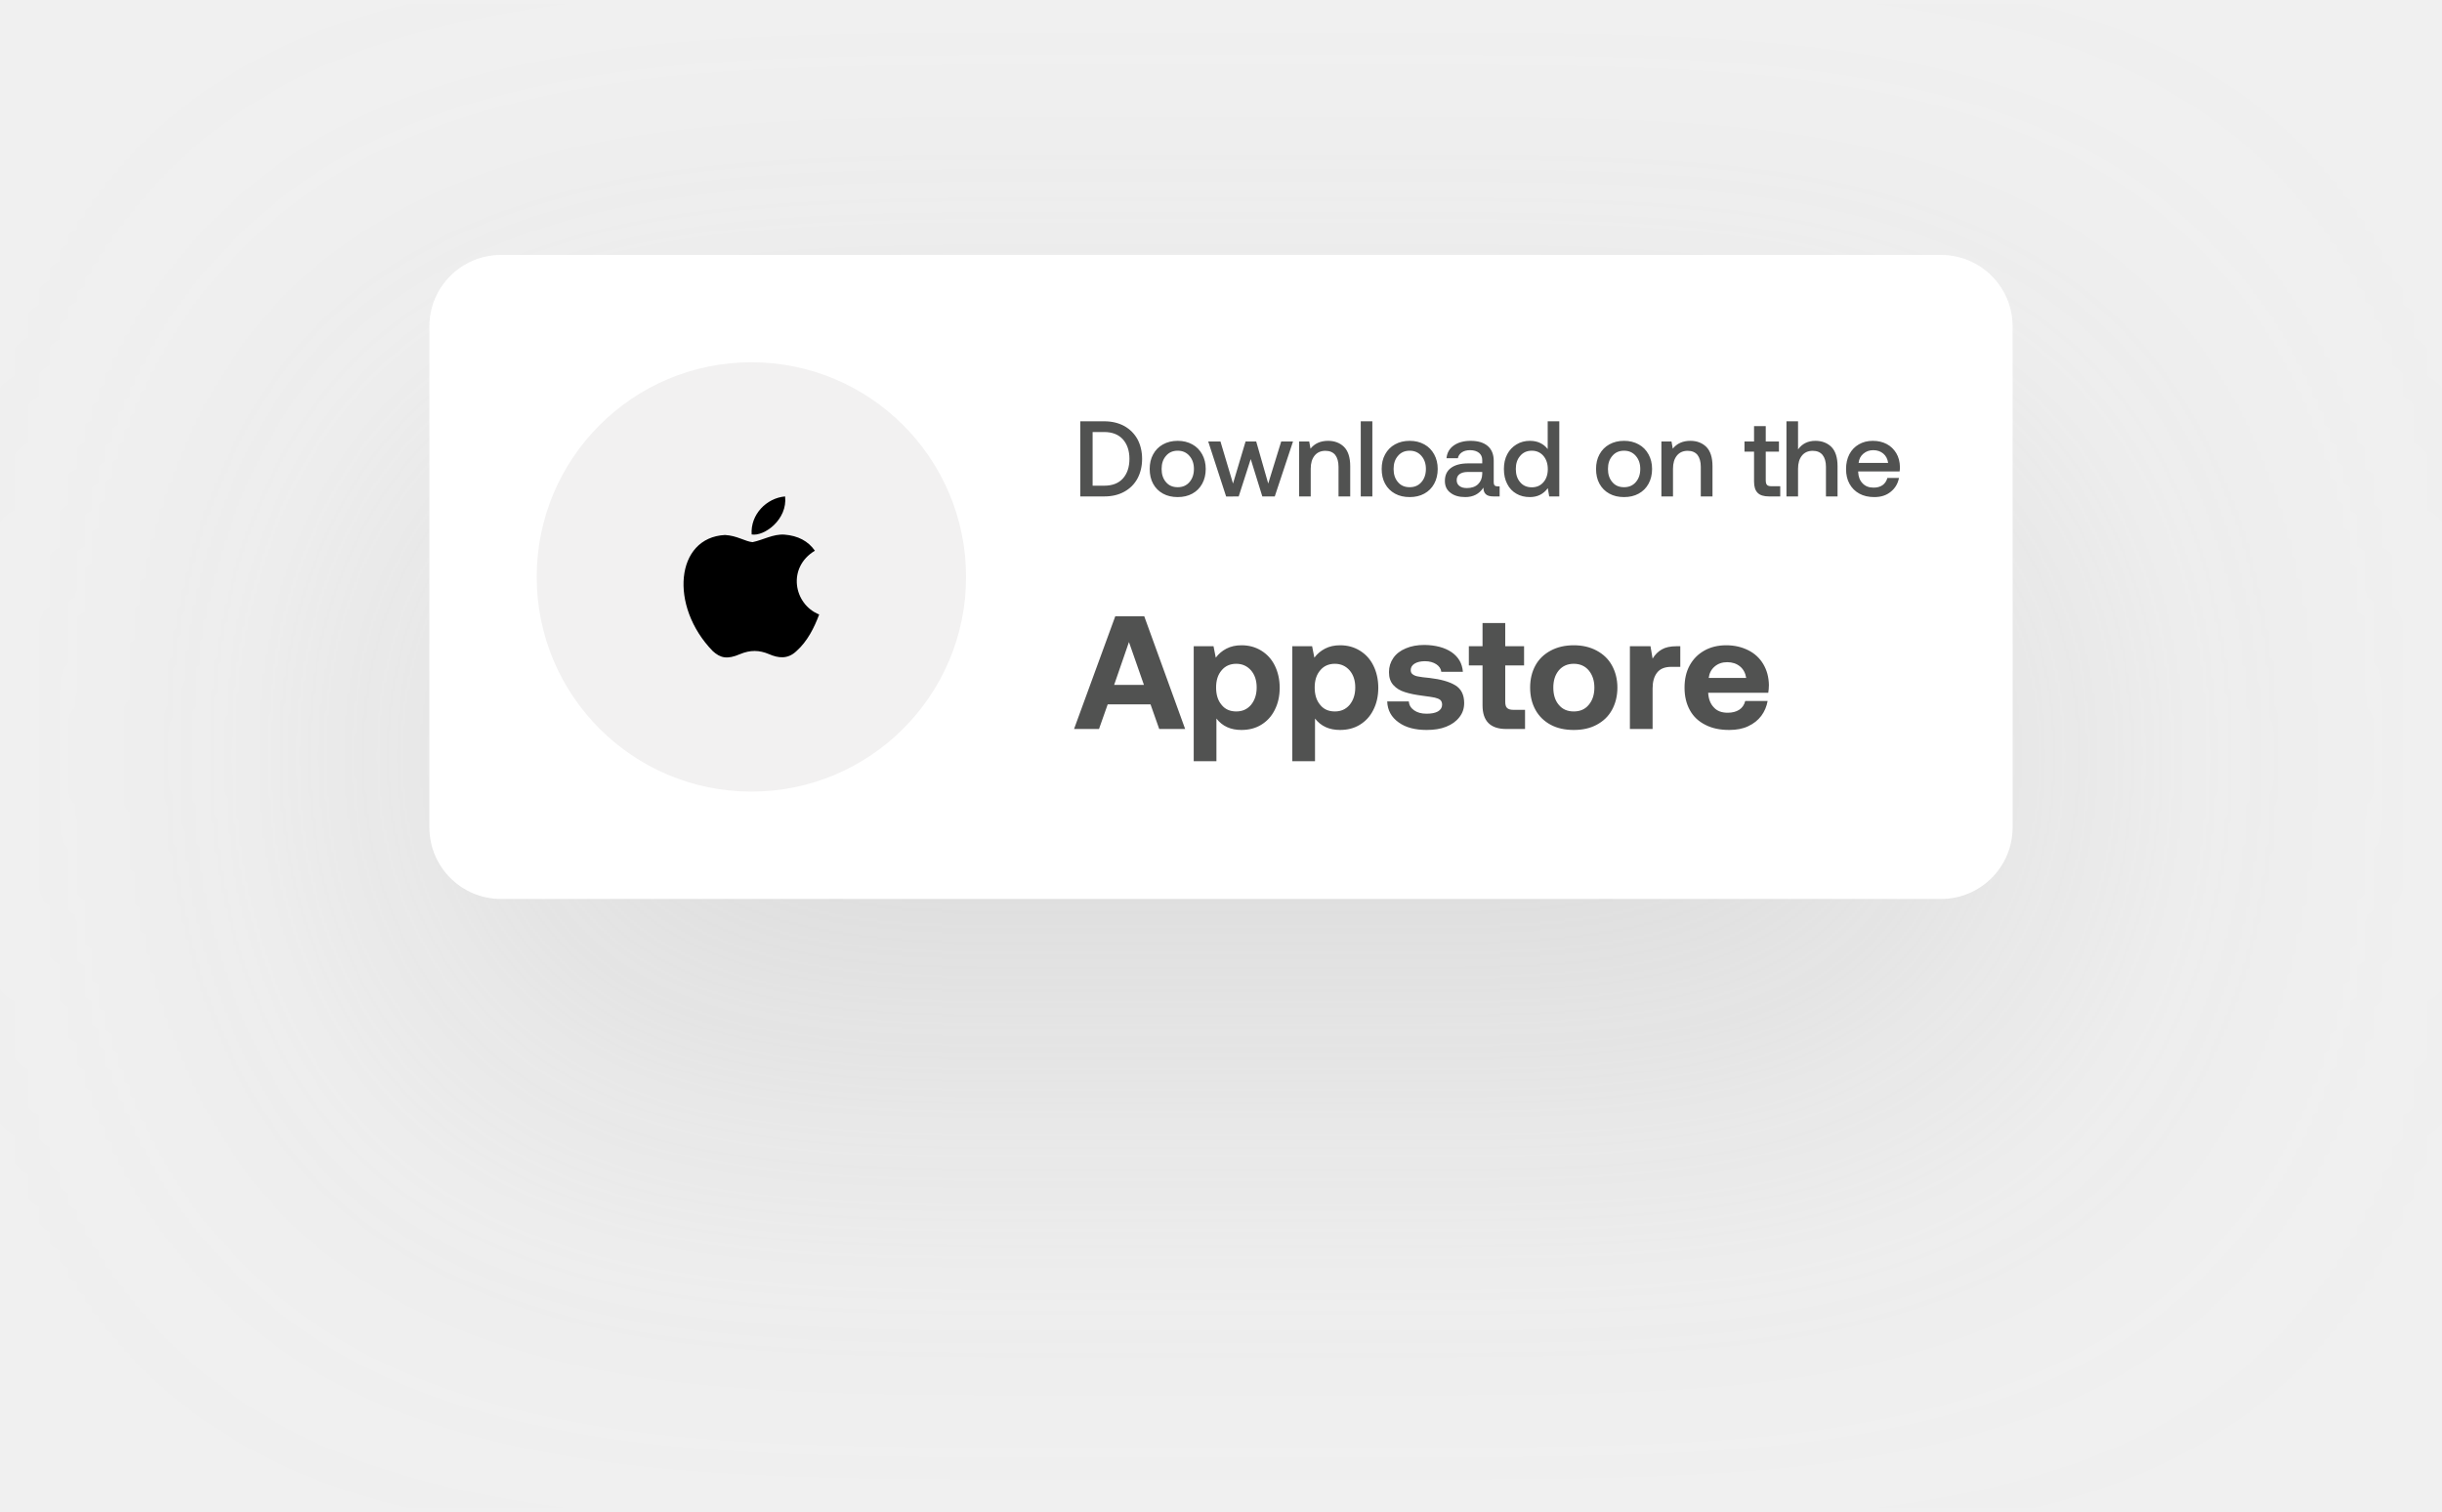
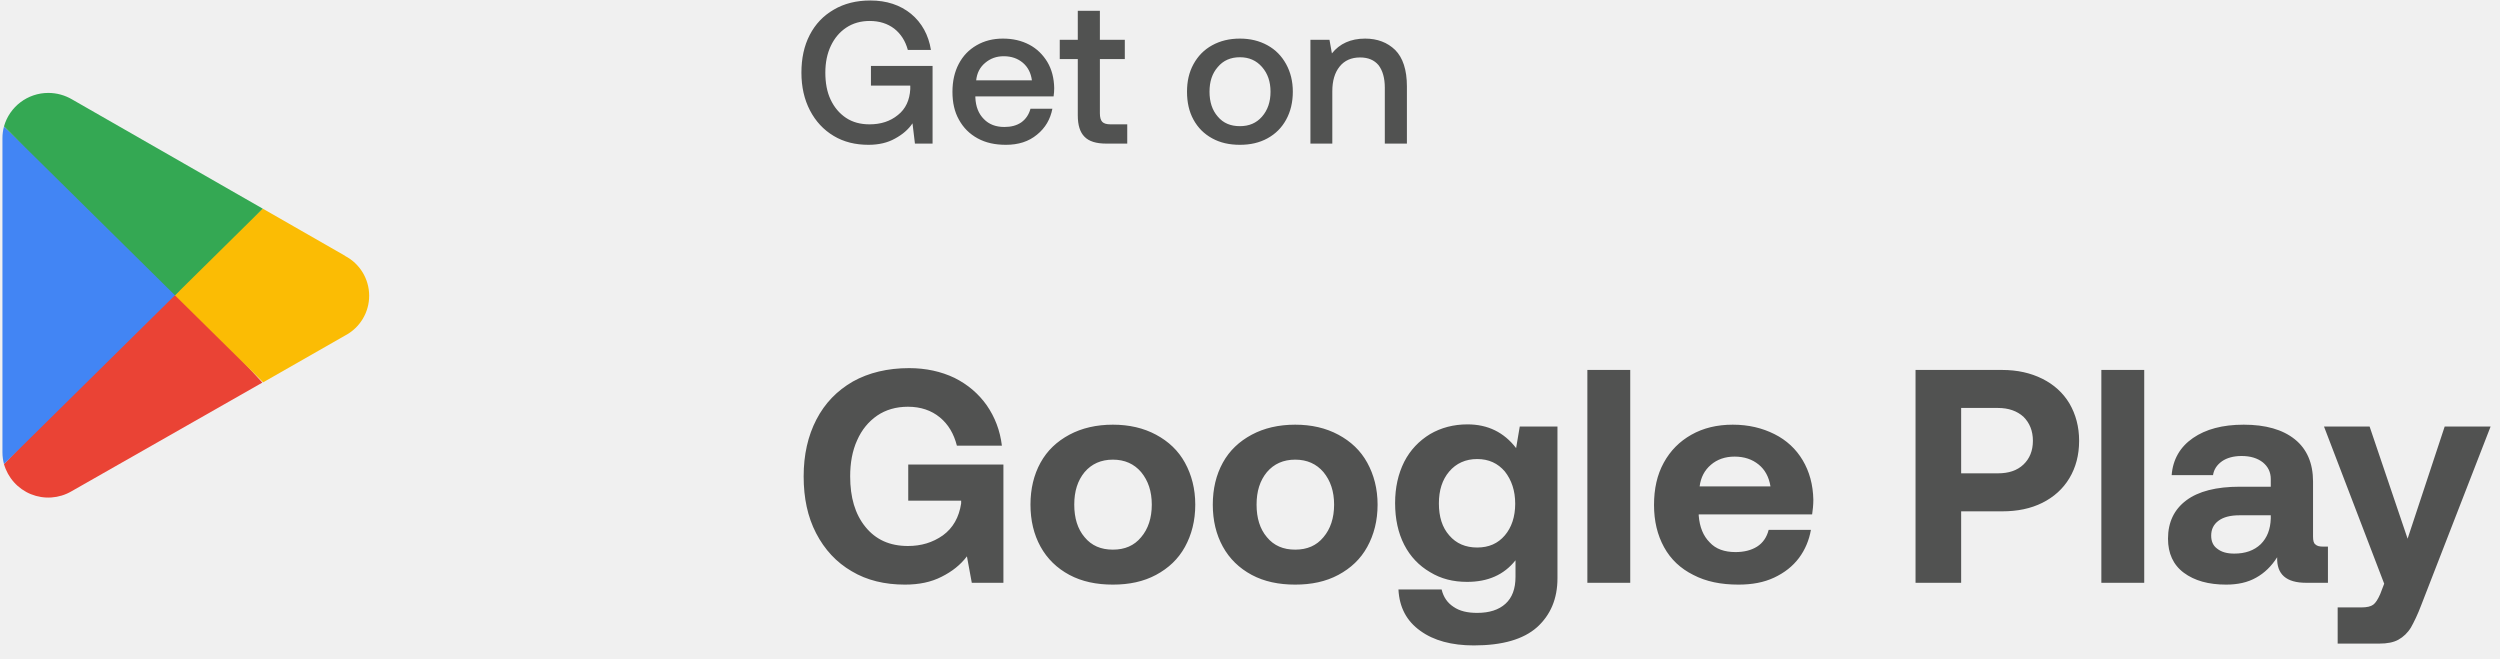
- <svg xmlns="http://www.w3.org/2000/svg" width="273" height="169" viewBox="0 0 273 169" fill="none">
-   <g filter="url(#filter0_d_4_4154)">
-     <rect x="48" y="28.501" width="177" height="72" rx="8" fill="white" />
-     <circle cx="84" cy="64.501" r="24" fill="#F2F1F1" />
-     <path d="M89.05 72.781C88.07 73.731 87 73.581 85.97 73.131C84.88 72.671 83.88 72.651 82.73 73.131C81.29 73.751 80.53 73.571 79.67 72.781C74.79 67.751 75.51 60.091 81.05 59.811C82.4 59.881 83.34 60.551 84.13 60.611C85.31 60.371 86.44 59.681 87.7 59.771C89.21 59.891 90.35 60.491 91.1 61.571C87.98 63.441 88.72 67.551 91.58 68.701C91.01 70.201 90.27 71.691 89.04 72.791L89.05 72.781ZM84.03 59.751C83.88 57.521 85.69 55.681 87.77 55.501C88.06 58.081 85.43 60.001 84.03 59.751Z" fill="black" />
-     <path d="M120.768 47.101V55.501H123.444C124.296 55.501 125.04 55.333 125.688 54.973C126.324 54.625 126.816 54.133 127.164 53.497C127.5 52.861 127.68 52.129 127.68 51.301C127.68 50.473 127.5 49.741 127.164 49.105C126.816 48.481 126.324 47.989 125.688 47.629C125.04 47.281 124.296 47.101 123.444 47.101H120.768ZM123.444 54.301H122.148V48.301H123.444C124.344 48.301 125.04 48.577 125.532 49.117C126.012 49.657 126.264 50.389 126.264 51.301C126.264 52.225 126.012 52.957 125.532 53.497C125.04 54.037 124.344 54.301 123.444 54.301ZM130.017 55.189C130.497 55.453 131.037 55.573 131.661 55.573C132.273 55.573 132.813 55.453 133.293 55.189C133.773 54.925 134.133 54.565 134.397 54.085C134.661 53.605 134.793 53.053 134.793 52.429C134.793 51.817 134.661 51.277 134.397 50.797C134.133 50.317 133.773 49.945 133.293 49.681C132.813 49.417 132.273 49.285 131.661 49.285C131.037 49.285 130.497 49.417 130.017 49.681C129.537 49.945 129.177 50.317 128.913 50.797C128.649 51.277 128.529 51.817 128.529 52.429C128.529 53.053 128.649 53.605 128.913 54.085C129.177 54.565 129.537 54.925 130.017 55.189ZM132.969 53.905C132.633 54.289 132.201 54.469 131.661 54.469C131.109 54.469 130.677 54.289 130.353 53.905C130.017 53.521 129.861 53.029 129.861 52.429C129.861 51.829 130.017 51.349 130.353 50.965C130.677 50.581 131.109 50.389 131.661 50.389C132.201 50.389 132.633 50.581 132.969 50.965C133.305 51.349 133.473 51.829 133.473 52.429C133.473 53.029 133.305 53.521 132.969 53.905ZM135.071 49.357L137.075 55.513L138.479 55.501L139.823 51.325L141.119 55.501H142.511L144.551 49.357H143.231L141.779 54.061L140.435 49.357H139.247L137.843 54.061L136.439 49.357H135.071ZM150.25 49.957C149.794 49.513 149.194 49.285 148.474 49.285C147.622 49.285 146.962 49.585 146.506 50.161L146.362 49.357H145.234V55.501H146.53V52.405C146.53 51.781 146.674 51.301 146.962 50.941C147.25 50.581 147.658 50.401 148.174 50.401C148.654 50.401 149.014 50.557 149.266 50.857C149.506 51.169 149.638 51.613 149.638 52.189V55.501H150.946V52.117C150.946 51.133 150.706 50.413 150.25 49.957ZM152.124 47.101V55.501H153.42V47.101H152.124ZM155.951 55.189C156.431 55.453 156.971 55.573 157.595 55.573C158.207 55.573 158.747 55.453 159.227 55.189C159.707 54.925 160.067 54.565 160.331 54.085C160.595 53.605 160.727 53.053 160.727 52.429C160.727 51.817 160.595 51.277 160.331 50.797C160.067 50.317 159.707 49.945 159.227 49.681C158.747 49.417 158.207 49.285 157.595 49.285C156.971 49.285 156.431 49.417 155.951 49.681C155.471 49.945 155.111 50.317 154.847 50.797C154.583 51.277 154.463 51.817 154.463 52.429C154.463 53.053 154.583 53.605 154.847 54.085C155.111 54.565 155.471 54.925 155.951 55.189ZM158.903 53.905C158.567 54.289 158.135 54.469 157.595 54.469C157.043 54.469 156.611 54.289 156.287 53.905C155.951 53.521 155.795 53.029 155.795 52.429C155.795 51.829 155.951 51.349 156.287 50.965C156.611 50.581 157.043 50.389 157.595 50.389C158.135 50.389 158.567 50.581 158.903 50.965C159.239 51.349 159.407 51.829 159.407 52.429C159.407 53.029 159.239 53.521 158.903 53.905ZM167.649 54.373H167.397C167.121 54.373 166.989 54.229 166.989 53.941V51.517C166.989 50.797 166.761 50.245 166.317 49.861C165.861 49.477 165.225 49.285 164.409 49.285C163.629 49.285 163.005 49.465 162.525 49.801C162.045 50.137 161.769 50.617 161.709 51.229H162.981C163.029 50.965 163.173 50.749 163.413 50.581C163.653 50.413 163.965 50.329 164.349 50.329C164.769 50.329 165.105 50.437 165.345 50.629C165.585 50.821 165.705 51.097 165.705 51.433V51.805H164.157C163.293 51.805 162.645 51.985 162.201 52.321C161.745 52.657 161.529 53.149 161.529 53.773C161.529 54.337 161.733 54.781 162.153 55.093C162.561 55.417 163.113 55.573 163.809 55.573C164.697 55.573 165.369 55.225 165.837 54.517C165.837 54.841 165.921 55.081 166.101 55.249C166.269 55.417 166.557 55.501 166.965 55.501H167.649V54.373ZM165.705 52.765V52.981C165.693 53.461 165.537 53.845 165.237 54.133C164.937 54.421 164.517 54.565 163.989 54.565C163.629 54.565 163.353 54.493 163.149 54.325C162.945 54.169 162.849 53.953 162.849 53.689C162.849 53.389 162.957 53.161 163.173 53.005C163.389 52.849 163.689 52.765 164.097 52.765H165.705ZM174.319 47.101H173.023V50.209C172.807 49.921 172.543 49.705 172.207 49.537C171.871 49.369 171.475 49.285 171.031 49.285C170.479 49.285 169.975 49.417 169.543 49.681C169.099 49.945 168.751 50.305 168.499 50.785C168.247 51.265 168.127 51.805 168.127 52.429C168.127 53.077 168.247 53.629 168.499 54.109C168.739 54.589 169.087 54.949 169.531 55.201C169.963 55.453 170.467 55.573 171.031 55.573C171.871 55.573 172.543 55.249 173.035 54.577L173.191 55.501H174.319V47.101ZM172.543 53.917C172.207 54.301 171.775 54.481 171.247 54.481C170.707 54.481 170.275 54.301 169.951 53.917C169.615 53.533 169.459 53.041 169.459 52.429C169.459 51.829 169.615 51.349 169.951 50.965C170.275 50.581 170.707 50.389 171.247 50.389C171.775 50.389 172.207 50.581 172.543 50.965C172.867 51.349 173.035 51.841 173.035 52.453C173.035 53.053 172.867 53.545 172.543 53.917ZM179.916 55.189C180.396 55.453 180.936 55.573 181.56 55.573C182.172 55.573 182.712 55.453 183.192 55.189C183.672 54.925 184.032 54.565 184.296 54.085C184.56 53.605 184.692 53.053 184.692 52.429C184.692 51.817 184.56 51.277 184.296 50.797C184.032 50.317 183.672 49.945 183.192 49.681C182.712 49.417 182.172 49.285 181.56 49.285C180.936 49.285 180.396 49.417 179.916 49.681C179.436 49.945 179.076 50.317 178.812 50.797C178.548 51.277 178.428 51.817 178.428 52.429C178.428 53.053 178.548 53.605 178.812 54.085C179.076 54.565 179.436 54.925 179.916 55.189ZM182.868 53.905C182.532 54.289 182.1 54.469 181.56 54.469C181.008 54.469 180.576 54.289 180.252 53.905C179.916 53.521 179.76 53.029 179.76 52.429C179.76 51.829 179.916 51.349 180.252 50.965C180.576 50.581 181.008 50.389 181.56 50.389C182.1 50.389 182.532 50.581 182.868 50.965C183.204 51.349 183.372 51.829 183.372 52.429C183.372 53.029 183.204 53.521 182.868 53.905ZM190.75 49.957C190.294 49.513 189.694 49.285 188.974 49.285C188.122 49.285 187.462 49.585 187.006 50.161L186.862 49.357H185.734V55.501H187.03V52.405C187.03 51.781 187.174 51.301 187.462 50.941C187.75 50.581 188.158 50.401 188.674 50.401C189.154 50.401 189.514 50.557 189.766 50.857C190.006 51.169 190.138 51.613 190.138 52.189V55.501H191.446V52.117C191.446 51.133 191.206 50.413 190.75 49.957ZM196.091 50.497V53.833C196.091 54.409 196.223 54.829 196.487 55.093C196.751 55.369 197.183 55.501 197.771 55.501H199.019V54.361H198.035C197.795 54.361 197.639 54.313 197.543 54.217C197.447 54.121 197.399 53.941 197.399 53.701V50.497H198.875V49.357H197.399V47.641H196.091V49.357H195.023V50.497H196.091ZM204.73 49.957C204.274 49.513 203.674 49.285 202.942 49.285C202.114 49.285 201.466 49.609 201.01 50.245V47.101H199.714V55.501H201.01V52.393C201.01 51.781 201.154 51.301 201.442 50.941C201.73 50.581 202.138 50.401 202.654 50.401C203.134 50.401 203.494 50.557 203.746 50.857C203.998 51.169 204.13 51.613 204.13 52.189V55.501H205.426V52.117C205.426 51.133 205.186 50.413 204.73 49.957ZM206.749 50.785C206.497 51.265 206.377 51.817 206.377 52.441C206.377 53.065 206.497 53.617 206.761 54.085C207.025 54.565 207.385 54.925 207.865 55.189C208.345 55.453 208.897 55.573 209.545 55.573C210.277 55.573 210.889 55.381 211.381 54.973C211.873 54.577 212.173 54.061 212.293 53.437H210.997C210.901 53.785 210.721 54.049 210.457 54.241C210.181 54.433 209.845 54.517 209.449 54.517C208.945 54.517 208.537 54.361 208.237 54.049C207.925 53.737 207.757 53.317 207.733 52.777V52.705H212.365C212.389 52.537 212.401 52.381 212.401 52.213C212.389 51.625 212.257 51.109 211.993 50.665C211.729 50.233 211.381 49.885 210.925 49.645C210.469 49.405 209.953 49.285 209.365 49.285C208.777 49.285 208.261 49.417 207.805 49.681C207.349 49.945 207.001 50.305 206.749 50.785ZM211.081 51.757H207.781C207.829 51.325 207.997 50.989 208.309 50.725C208.621 50.461 208.981 50.329 209.413 50.329C209.869 50.329 210.241 50.461 210.541 50.713C210.841 50.965 211.021 51.313 211.081 51.757Z" fill="#515251" />
-     <path d="M120.072 81.501L124.68 68.901H127.92L132.492 81.501H129.594L128.622 78.747H123.834L122.862 81.501H120.072ZM124.554 76.569H127.884L126.21 71.781L124.554 76.569ZM140.992 72.735C141.64 73.131 142.144 73.671 142.504 74.391C142.864 75.111 143.062 75.957 143.062 76.893C143.062 77.847 142.864 78.675 142.504 79.377C142.144 80.097 141.64 80.637 140.992 81.033C140.344 81.429 139.606 81.609 138.778 81.609C137.59 81.609 136.654 81.195 135.988 80.331V85.101H133.45V72.249H135.664L135.916 73.527C136.222 73.113 136.618 72.771 137.104 72.519C137.59 72.267 138.148 72.141 138.796 72.141C139.624 72.141 140.344 72.339 140.992 72.735ZM139.858 78.801C140.272 78.297 140.488 77.649 140.488 76.857C140.488 76.065 140.272 75.435 139.858 74.949C139.426 74.463 138.886 74.211 138.202 74.211C137.518 74.211 136.96 74.463 136.564 74.949C136.15 75.435 135.952 76.065 135.952 76.857C135.952 77.667 136.15 78.315 136.564 78.801C136.96 79.305 137.518 79.539 138.202 79.539C138.886 79.539 139.426 79.305 139.858 78.801ZM152.014 72.735C152.662 73.131 153.166 73.671 153.526 74.391C153.886 75.111 154.084 75.957 154.084 76.893C154.084 77.847 153.886 78.675 153.526 79.377C153.166 80.097 152.662 80.637 152.014 81.033C151.366 81.429 150.628 81.609 149.8 81.609C148.612 81.609 147.676 81.195 147.01 80.331V85.101H144.472V72.249H146.686L146.938 73.527C147.244 73.113 147.64 72.771 148.126 72.519C148.612 72.267 149.17 72.141 149.818 72.141C150.646 72.141 151.366 72.339 152.014 72.735ZM150.88 78.801C151.294 78.297 151.51 77.649 151.51 76.857C151.51 76.065 151.294 75.435 150.88 74.949C150.448 74.463 149.908 74.211 149.224 74.211C148.54 74.211 147.982 74.463 147.586 74.949C147.172 75.435 146.974 76.065 146.974 76.857C146.974 77.667 147.172 78.315 147.586 78.801C147.982 79.305 148.54 79.539 149.224 79.539C149.908 79.539 150.448 79.305 150.88 78.801ZM157.493 78.423C157.529 78.837 157.727 79.161 158.087 79.413C158.447 79.665 158.897 79.791 159.473 79.791C160.013 79.791 160.427 79.719 160.751 79.539C161.057 79.359 161.219 79.107 161.219 78.783C161.219 78.549 161.147 78.369 161.003 78.243C160.859 78.135 160.643 78.045 160.391 77.991C160.121 77.937 159.689 77.865 159.095 77.793C158.267 77.685 157.601 77.559 157.061 77.379C156.521 77.217 156.089 76.947 155.765 76.587C155.441 76.227 155.279 75.759 155.279 75.147C155.279 74.553 155.441 74.031 155.765 73.563C156.089 73.095 156.557 72.735 157.169 72.483C157.763 72.231 158.447 72.105 159.239 72.105C160.499 72.123 161.507 72.393 162.281 72.915C163.055 73.455 163.469 74.175 163.541 75.111H161.129C161.093 74.769 160.895 74.481 160.571 74.265C160.247 74.049 159.815 73.923 159.311 73.923C158.825 73.923 158.429 74.013 158.141 74.193C157.853 74.373 157.709 74.625 157.709 74.913C157.709 75.129 157.781 75.291 157.943 75.399C158.087 75.507 158.303 75.597 158.555 75.633C158.807 75.687 159.221 75.741 159.815 75.795C161.057 75.939 162.011 76.209 162.677 76.605C163.343 77.001 163.685 77.667 163.685 78.603C163.685 79.215 163.505 79.737 163.145 80.187C162.785 80.655 162.299 80.997 161.669 81.249C161.039 81.501 160.319 81.609 159.491 81.609C158.195 81.609 157.151 81.339 156.359 80.763C155.549 80.187 155.117 79.413 155.081 78.423H157.493ZM165.738 74.391H164.208V72.249H165.738V69.657H168.276V72.249H170.382V74.391H168.276V78.441C168.276 78.765 168.33 78.999 168.474 79.143C168.618 79.287 168.852 79.359 169.176 79.359H170.49V81.501H168.384C166.62 81.501 165.738 80.619 165.738 78.855V74.391ZM173.363 81.033C172.625 80.637 172.049 80.079 171.653 79.359C171.257 78.639 171.059 77.811 171.059 76.875C171.059 75.939 171.257 75.111 171.653 74.391C172.049 73.671 172.625 73.131 173.363 72.735C174.101 72.339 174.965 72.141 175.937 72.141C176.909 72.141 177.755 72.339 178.493 72.735C179.231 73.131 179.807 73.671 180.203 74.391C180.599 75.111 180.815 75.939 180.815 76.875C180.815 77.829 180.599 78.657 180.203 79.377C179.807 80.097 179.231 80.637 178.493 81.033C177.755 81.429 176.909 81.609 175.937 81.609C174.965 81.609 174.101 81.429 173.363 81.033ZM177.611 78.801C178.025 78.315 178.241 77.667 178.241 76.875C178.241 76.083 178.025 75.453 177.611 74.949C177.197 74.463 176.639 74.211 175.937 74.211C175.235 74.211 174.677 74.463 174.263 74.949C173.849 75.453 173.651 76.083 173.651 76.875C173.651 77.667 173.849 78.315 174.263 78.801C174.677 79.305 175.235 79.539 175.937 79.539C176.639 79.539 177.197 79.305 177.611 78.801ZM187.846 72.249V74.553H186.838C186.118 74.553 185.578 74.769 185.254 75.201C184.912 75.633 184.75 76.227 184.75 76.965V81.501H182.212V72.249H184.516L184.75 73.635C185.02 73.185 185.362 72.843 185.776 72.609C186.172 72.375 186.73 72.249 187.414 72.249H187.846ZM188.897 74.391C189.293 73.671 189.833 73.131 190.535 72.735C191.237 72.339 192.047 72.141 192.983 72.141C193.919 72.141 194.729 72.339 195.449 72.699C196.169 73.059 196.727 73.581 197.123 74.247C197.519 74.913 197.735 75.687 197.753 76.587C197.753 76.911 197.717 77.199 197.681 77.451H190.967V77.523C191.021 78.207 191.237 78.729 191.615 79.107C191.975 79.503 192.497 79.683 193.145 79.683C193.649 79.683 194.081 79.575 194.423 79.359C194.765 79.143 194.999 78.801 195.107 78.369H197.609C197.501 78.981 197.267 79.539 196.907 80.025C196.529 80.529 196.043 80.907 195.431 81.195C194.819 81.483 194.117 81.609 193.325 81.609C192.281 81.609 191.399 81.429 190.643 81.033C189.887 80.655 189.311 80.115 188.915 79.395C188.519 78.675 188.321 77.847 188.321 76.893C188.321 75.939 188.501 75.111 188.897 74.391ZM195.215 75.795C195.125 75.237 194.891 74.805 194.513 74.499C194.135 74.193 193.667 74.031 193.091 74.031C192.533 74.031 192.065 74.193 191.687 74.517C191.309 74.841 191.093 75.255 191.021 75.795H195.215Z" fill="#515251" />
+ <svg xmlns="http://www.w3.org/2000/svg" width="148" height="39" viewBox="0 0 148 39" fill="none">
+   <g clip-path="url(#clip0_0_1)">
+     <path d="M10.284 16.943L0.235 27.471C0.348 27.871 0.551 28.24 0.828 28.549C1.105 28.859 1.449 29.101 1.834 29.257C2.22 29.413 2.635 29.479 3.05 29.45C3.464 29.42 3.867 29.297 4.226 29.088L15.533 22.649L10.284 16.943Z" fill="#EA4335" />
+     <path d="M20.445 15.153L15.556 12.352L10.052 17.182L15.578 22.634L20.43 19.863C20.86 19.638 21.22 19.299 21.471 18.884C21.722 18.469 21.855 17.993 21.855 17.508C21.855 17.023 21.722 16.547 21.471 16.132C21.22 15.716 20.86 15.378 20.43 15.153H20.445L20.445 15.153Z" fill="#FBBC04" />
+     <path d="M0.235 7.493C0.174 7.717 0.144 7.949 0.145 8.182V26.782C0.146 27.014 0.176 27.246 0.235 27.471L10.628 17.212L0.235 7.493Z" fill="#4285F4" />
+     <path d="M10.359 17.482L15.555 12.353L4.263 5.883C3.839 5.634 3.355 5.502 2.863 5.501C1.641 5.499 0.567 6.31 0.235 7.485L10.359 17.482Z" fill="#34A853" />
  </g>
+   <path d="M47.936 2.069C47.6 2.717 47.444 3.461 47.444 4.301C47.444 5.141 47.612 5.885 47.948 6.533C48.284 7.181 48.752 7.685 49.352 8.045C49.952 8.405 50.636 8.573 51.416 8.573C52.016 8.573 52.544 8.453 52.988 8.201C53.432 7.961 53.78 7.661 54.02 7.301L54.164 8.501H55.208V3.905H51.56V5.069H53.888V5.273C53.852 5.933 53.612 6.449 53.156 6.809C52.7 7.181 52.148 7.361 51.476 7.361C50.948 7.361 50.48 7.241 50.084 6.977C49.688 6.713 49.388 6.353 49.172 5.897C48.956 5.441 48.86 4.901 48.86 4.301C48.86 3.701 48.968 3.173 49.184 2.717C49.4 2.261 49.7 1.901 50.096 1.637C50.492 1.373 50.96 1.241 51.488 1.241C52.064 1.241 52.544 1.397 52.94 1.697C53.336 2.009 53.6 2.429 53.744 2.957H55.112C54.968 2.069 54.572 1.349 53.936 0.821C53.288 0.293 52.484 0.029 51.524 0.029C50.696 0.029 49.976 0.209 49.364 0.569C48.74 0.929 48.272 1.421 47.936 2.069ZM56.757 3.785C56.505 4.265 56.385 4.817 56.385 5.441C56.385 6.065 56.505 6.617 56.769 7.085C57.033 7.565 57.393 7.925 57.873 8.189C58.353 8.453 58.905 8.573 59.553 8.573C60.285 8.573 60.897 8.381 61.389 7.973C61.881 7.577 62.181 7.061 62.301 6.437H61.005C60.909 6.785 60.729 7.049 60.465 7.241C60.189 7.433 59.853 7.517 59.457 7.517C58.953 7.517 58.545 7.361 58.245 7.049C57.933 6.737 57.765 6.317 57.741 5.777V5.705H62.373C62.397 5.537 62.409 5.381 62.409 5.213C62.397 4.625 62.265 4.109 62.001 3.665C61.737 3.233 61.389 2.885 60.933 2.645C60.477 2.405 59.961 2.285 59.373 2.285C58.785 2.285 58.269 2.417 57.813 2.681C57.357 2.945 57.009 3.305 56.757 3.785ZM61.089 4.757H57.789C57.837 4.325 58.005 3.989 58.317 3.725C58.629 3.461 58.989 3.329 59.421 3.329C59.877 3.329 60.249 3.461 60.549 3.713C60.849 3.965 61.029 4.313 61.089 4.757ZM63.805 3.497V6.833C63.805 7.409 63.937 7.829 64.201 8.093C64.465 8.369 64.897 8.501 65.485 8.501H66.733V7.361H65.749C65.509 7.361 65.353 7.313 65.257 7.217C65.161 7.121 65.113 6.941 65.113 6.701V3.497H66.589V2.357H65.113V0.641H63.805V2.357H62.737V3.497H63.805ZM71.759 8.189C72.239 8.453 72.779 8.573 73.403 8.573C74.015 8.573 74.555 8.453 75.035 8.189C75.515 7.925 75.875 7.565 76.139 7.085C76.403 6.605 76.535 6.053 76.535 5.429C76.535 4.817 76.403 4.277 76.139 3.797C75.875 3.317 75.515 2.945 75.035 2.681C74.555 2.417 74.015 2.285 73.403 2.285C72.779 2.285 72.239 2.417 71.759 2.681C71.279 2.945 70.919 3.317 70.655 3.797C70.391 4.277 70.271 4.817 70.271 5.429C70.271 6.053 70.391 6.605 70.655 7.085C70.919 7.565 71.279 7.925 71.759 8.189ZM74.711 6.905C74.375 7.289 73.943 7.469 73.403 7.469C72.851 7.469 72.419 7.289 72.095 6.905C71.759 6.521 71.603 6.029 71.603 5.429C71.603 4.829 71.759 4.349 72.095 3.965C72.419 3.581 72.851 3.389 73.403 3.389C73.943 3.389 74.375 3.581 74.711 3.965C75.047 4.349 75.215 4.829 75.215 5.429C75.215 6.029 75.047 6.521 74.711 6.905ZM82.593 2.957C82.137 2.513 81.537 2.285 80.817 2.285C79.965 2.285 79.305 2.585 78.849 3.161L78.705 2.357H77.577V8.501H78.873V5.405C78.873 4.781 79.017 4.301 79.305 3.941C79.593 3.581 80.001 3.401 80.517 3.401C80.997 3.401 81.357 3.557 81.609 3.857C81.849 4.169 81.981 4.613 81.981 5.189V8.501H83.289V5.117C83.289 4.133 83.049 3.413 82.593 2.957Z" fill="#515251" />
+   <path d="M48.332 24.835C48.836 23.863 49.556 23.125 50.492 22.585C51.428 22.063 52.544 21.793 53.822 21.793C54.812 21.793 55.712 21.991 56.504 22.369C57.296 22.765 57.926 23.305 58.412 23.989C58.898 24.691 59.204 25.483 59.312 26.383H56.648C56.468 25.681 56.144 25.123 55.64 24.709C55.136 24.295 54.506 24.079 53.75 24.079C53.048 24.079 52.436 24.259 51.932 24.601C51.41 24.961 51.014 25.447 50.744 26.059C50.456 26.689 50.33 27.409 50.33 28.201C50.33 29.443 50.618 30.433 51.23 31.189C51.842 31.945 52.67 32.323 53.75 32.323C54.524 32.323 55.208 32.125 55.82 31.693C56.414 31.261 56.774 30.631 56.9 29.803V29.641H53.768V27.499H59.402V34.501H57.53L57.242 32.935C56.864 33.439 56.36 33.835 55.748 34.141C55.118 34.465 54.398 34.609 53.57 34.609C52.382 34.609 51.32 34.357 50.42 33.817C49.52 33.295 48.818 32.539 48.314 31.567C47.81 30.595 47.576 29.479 47.576 28.201C47.576 26.923 47.828 25.807 48.332 24.835ZM63.308 34.033C62.57 33.637 61.994 33.079 61.598 32.359C61.202 31.639 61.004 30.811 61.004 29.875C61.004 28.939 61.202 28.111 61.598 27.391C61.994 26.671 62.57 26.131 63.308 25.735C64.046 25.339 64.91 25.141 65.882 25.141C66.854 25.141 67.7 25.339 68.438 25.735C69.176 26.131 69.752 26.671 70.148 27.391C70.544 28.111 70.76 28.939 70.76 29.875C70.76 30.829 70.544 31.657 70.148 32.377C69.752 33.097 69.176 33.637 68.438 34.033C67.7 34.429 66.854 34.609 65.882 34.609C64.91 34.609 64.046 34.429 63.308 34.033ZM67.556 31.801C67.97 31.315 68.186 30.667 68.186 29.875C68.186 29.083 67.97 28.453 67.556 27.949C67.142 27.463 66.584 27.211 65.882 27.211C65.18 27.211 64.622 27.463 64.208 27.949C63.794 28.453 63.596 29.083 63.596 29.875C63.596 30.667 63.794 31.315 64.208 31.801C64.622 32.305 65.18 32.539 65.882 32.539C66.584 32.539 67.142 32.305 67.556 31.801ZM74.101 34.033C73.363 33.637 72.787 33.079 72.391 32.359C71.995 31.639 71.797 30.811 71.797 29.875C71.797 28.939 71.995 28.111 72.391 27.391C72.787 26.671 73.363 26.131 74.101 25.735C74.839 25.339 75.703 25.141 76.675 25.141C77.647 25.141 78.493 25.339 79.231 25.735C79.969 26.131 80.545 26.671 80.941 27.391C81.337 28.111 81.553 28.939 81.553 29.875C81.553 30.829 81.337 31.657 80.941 32.377C80.545 33.097 79.969 33.637 79.231 34.033C78.493 34.429 77.647 34.609 76.675 34.609C75.703 34.609 74.839 34.429 74.101 34.033ZM78.349 31.801C78.763 31.315 78.979 30.667 78.979 29.875C78.979 29.083 78.763 28.453 78.349 27.949C77.935 27.463 77.377 27.211 76.675 27.211C75.973 27.211 75.415 27.463 75.001 27.949C74.587 28.453 74.389 29.083 74.389 29.875C74.389 30.667 74.587 31.315 75.001 31.801C75.415 32.305 75.973 32.539 76.675 32.539C77.377 32.539 77.935 32.305 78.349 31.801ZM92.202 25.249V34.231C92.202 35.455 91.788 36.409 90.996 37.129C90.186 37.849 88.944 38.209 87.252 38.209C85.938 38.209 84.876 37.921 84.084 37.345C83.274 36.769 82.842 35.959 82.788 34.897H85.344C85.452 35.347 85.686 35.689 86.046 35.923C86.406 36.175 86.874 36.283 87.45 36.283C88.17 36.283 88.728 36.103 89.124 35.743C89.52 35.383 89.718 34.861 89.718 34.141V33.169C89.034 34.033 88.08 34.447 86.856 34.447C86.028 34.447 85.308 34.267 84.66 33.871C84.012 33.493 83.49 32.953 83.13 32.251C82.77 31.549 82.59 30.721 82.59 29.785C82.59 28.867 82.77 28.057 83.13 27.337C83.49 26.635 84.012 26.095 84.66 25.699C85.308 25.321 86.046 25.123 86.874 25.123C88.08 25.123 89.034 25.591 89.754 26.527L89.97 25.249H92.202ZM89.088 31.693C89.484 31.225 89.7 30.595 89.7 29.821C89.7 29.047 89.484 28.417 89.088 27.913C88.674 27.427 88.134 27.175 87.45 27.175C86.766 27.175 86.208 27.427 85.794 27.913C85.38 28.399 85.182 29.029 85.182 29.803C85.182 30.595 85.38 31.225 85.794 31.693C86.208 32.179 86.766 32.413 87.45 32.413C88.134 32.413 88.674 32.179 89.088 31.693ZM93.972 21.901H96.51V34.501H93.972V21.901ZM98.495 27.391C98.891 26.671 99.43 26.131 100.132 25.735C100.834 25.339 101.644 25.141 102.58 25.141C103.516 25.141 104.326 25.339 105.046 25.699C105.766 26.059 106.324 26.581 106.72 27.247C107.116 27.913 107.332 28.687 107.35 29.587C107.35 29.911 107.314 30.199 107.278 30.451H100.564V30.523C100.618 31.207 100.834 31.729 101.212 32.107C101.572 32.503 102.094 32.683 102.742 32.683C103.246 32.683 103.678 32.575 104.02 32.359C104.362 32.143 104.596 31.801 104.704 31.369H107.206C107.098 31.981 106.864 32.539 106.504 33.025C106.126 33.529 105.64 33.907 105.028 34.195C104.416 34.483 103.714 34.609 102.922 34.609C101.878 34.609 100.996 34.429 100.24 34.033C99.484 33.655 98.909 33.115 98.513 32.395C98.117 31.675 97.918 30.847 97.918 29.893C97.918 28.939 98.099 28.111 98.495 27.391ZM104.812 28.795C104.722 28.237 104.488 27.805 104.11 27.499C103.732 27.193 103.264 27.031 102.688 27.031C102.13 27.031 101.662 27.193 101.284 27.517C100.906 27.841 100.69 28.255 100.618 28.795H104.812ZM118.53 21.901C119.43 21.901 120.222 22.081 120.906 22.423C121.59 22.765 122.13 23.251 122.508 23.881C122.886 24.529 123.084 25.267 123.084 26.095C123.084 26.941 122.886 27.679 122.508 28.309C122.13 28.939 121.59 29.425 120.906 29.767C120.222 30.109 119.43 30.271 118.53 30.271H116.1V34.501H113.4V21.901H118.53ZM116.1 28.021H118.278C118.908 28.021 119.412 27.859 119.79 27.499C120.15 27.157 120.348 26.689 120.348 26.095C120.348 25.501 120.15 25.033 119.79 24.673C119.412 24.331 118.908 24.151 118.278 24.151H116.1V28.021ZM124.4 21.901H126.938V34.501H124.4V21.901ZM137.814 32.359V34.501H136.518C135.348 34.501 134.772 33.997 134.808 32.989C134.466 33.529 134.052 33.925 133.566 34.195C133.062 34.483 132.468 34.609 131.784 34.609C130.74 34.609 129.912 34.375 129.282 33.907C128.652 33.439 128.346 32.755 128.346 31.891C128.346 30.919 128.706 30.163 129.426 29.623C130.146 29.083 131.208 28.813 132.594 28.813H134.43V28.363C134.43 27.949 134.268 27.625 133.962 27.373C133.638 27.121 133.224 26.995 132.702 26.995C132.234 26.995 131.838 27.103 131.55 27.301C131.244 27.517 131.064 27.787 131.01 28.129H128.562C128.634 27.193 129.066 26.455 129.822 25.933C130.578 25.411 131.568 25.141 132.828 25.141C134.124 25.141 135.132 25.429 135.852 26.005C136.572 26.581 136.932 27.427 136.932 28.507V31.765C136.932 31.999 136.968 32.161 137.076 32.233C137.166 32.323 137.31 32.359 137.526 32.359H137.814ZM134.43 30.505H132.576C132.036 30.505 131.622 30.613 131.334 30.829C131.046 31.045 130.902 31.333 130.902 31.711C130.902 32.035 131.01 32.305 131.262 32.485C131.514 32.683 131.838 32.773 132.27 32.773C132.918 32.773 133.44 32.593 133.836 32.215C134.214 31.837 134.412 31.333 134.43 30.685V30.505ZM140.28 25.249L142.53 31.891L144.726 25.249H147.444L143.34 35.815C143.124 36.391 142.908 36.823 142.728 37.147C142.53 37.471 142.278 37.705 141.99 37.867C141.702 38.029 141.324 38.101 140.856 38.101H138.39V35.959H139.794C140.118 35.959 140.352 35.905 140.496 35.797C140.64 35.689 140.766 35.491 140.91 35.167L141.144 34.555L137.58 25.249H140.28Z" fill="#515251" />
  <defs>
-     <filter id="filter0_d_4_4154" x="0" y="0.501" width="273" height="168" filterUnits="userSpaceOnUse" color-interpolation-filters="sRGB">
-       <feFlood flood-opacity="0" result="BackgroundImageFix" />
-       <feColorMatrix in="SourceAlpha" type="matrix" values="0 0 0 0 0 0 0 0 0 0 0 0 0 0 0 0 0 0 127 0" result="hardAlpha" />
-       <feOffset dy="20" />
-       <feGaussianBlur stdDeviation="24" />
-       <feColorMatrix type="matrix" values="0 0 0 0 0.667 0 0 0 0 0.667 0 0 0 0 0.667 0 0 0 0.29 0" />
-       <feBlend mode="normal" in2="BackgroundImageFix" result="effect1_dropShadow_4_4154" />
-       <feBlend mode="normal" in="SourceGraphic" in2="effect1_dropShadow_4_4154" result="shape" />
-     </filter>
+     <clipPath id="clip0_0_1">
+       <rect width="21.71" height="24" fill="white" transform="translate(0.14502 5.50104)" />
+     </clipPath>
  </defs>
</svg>
